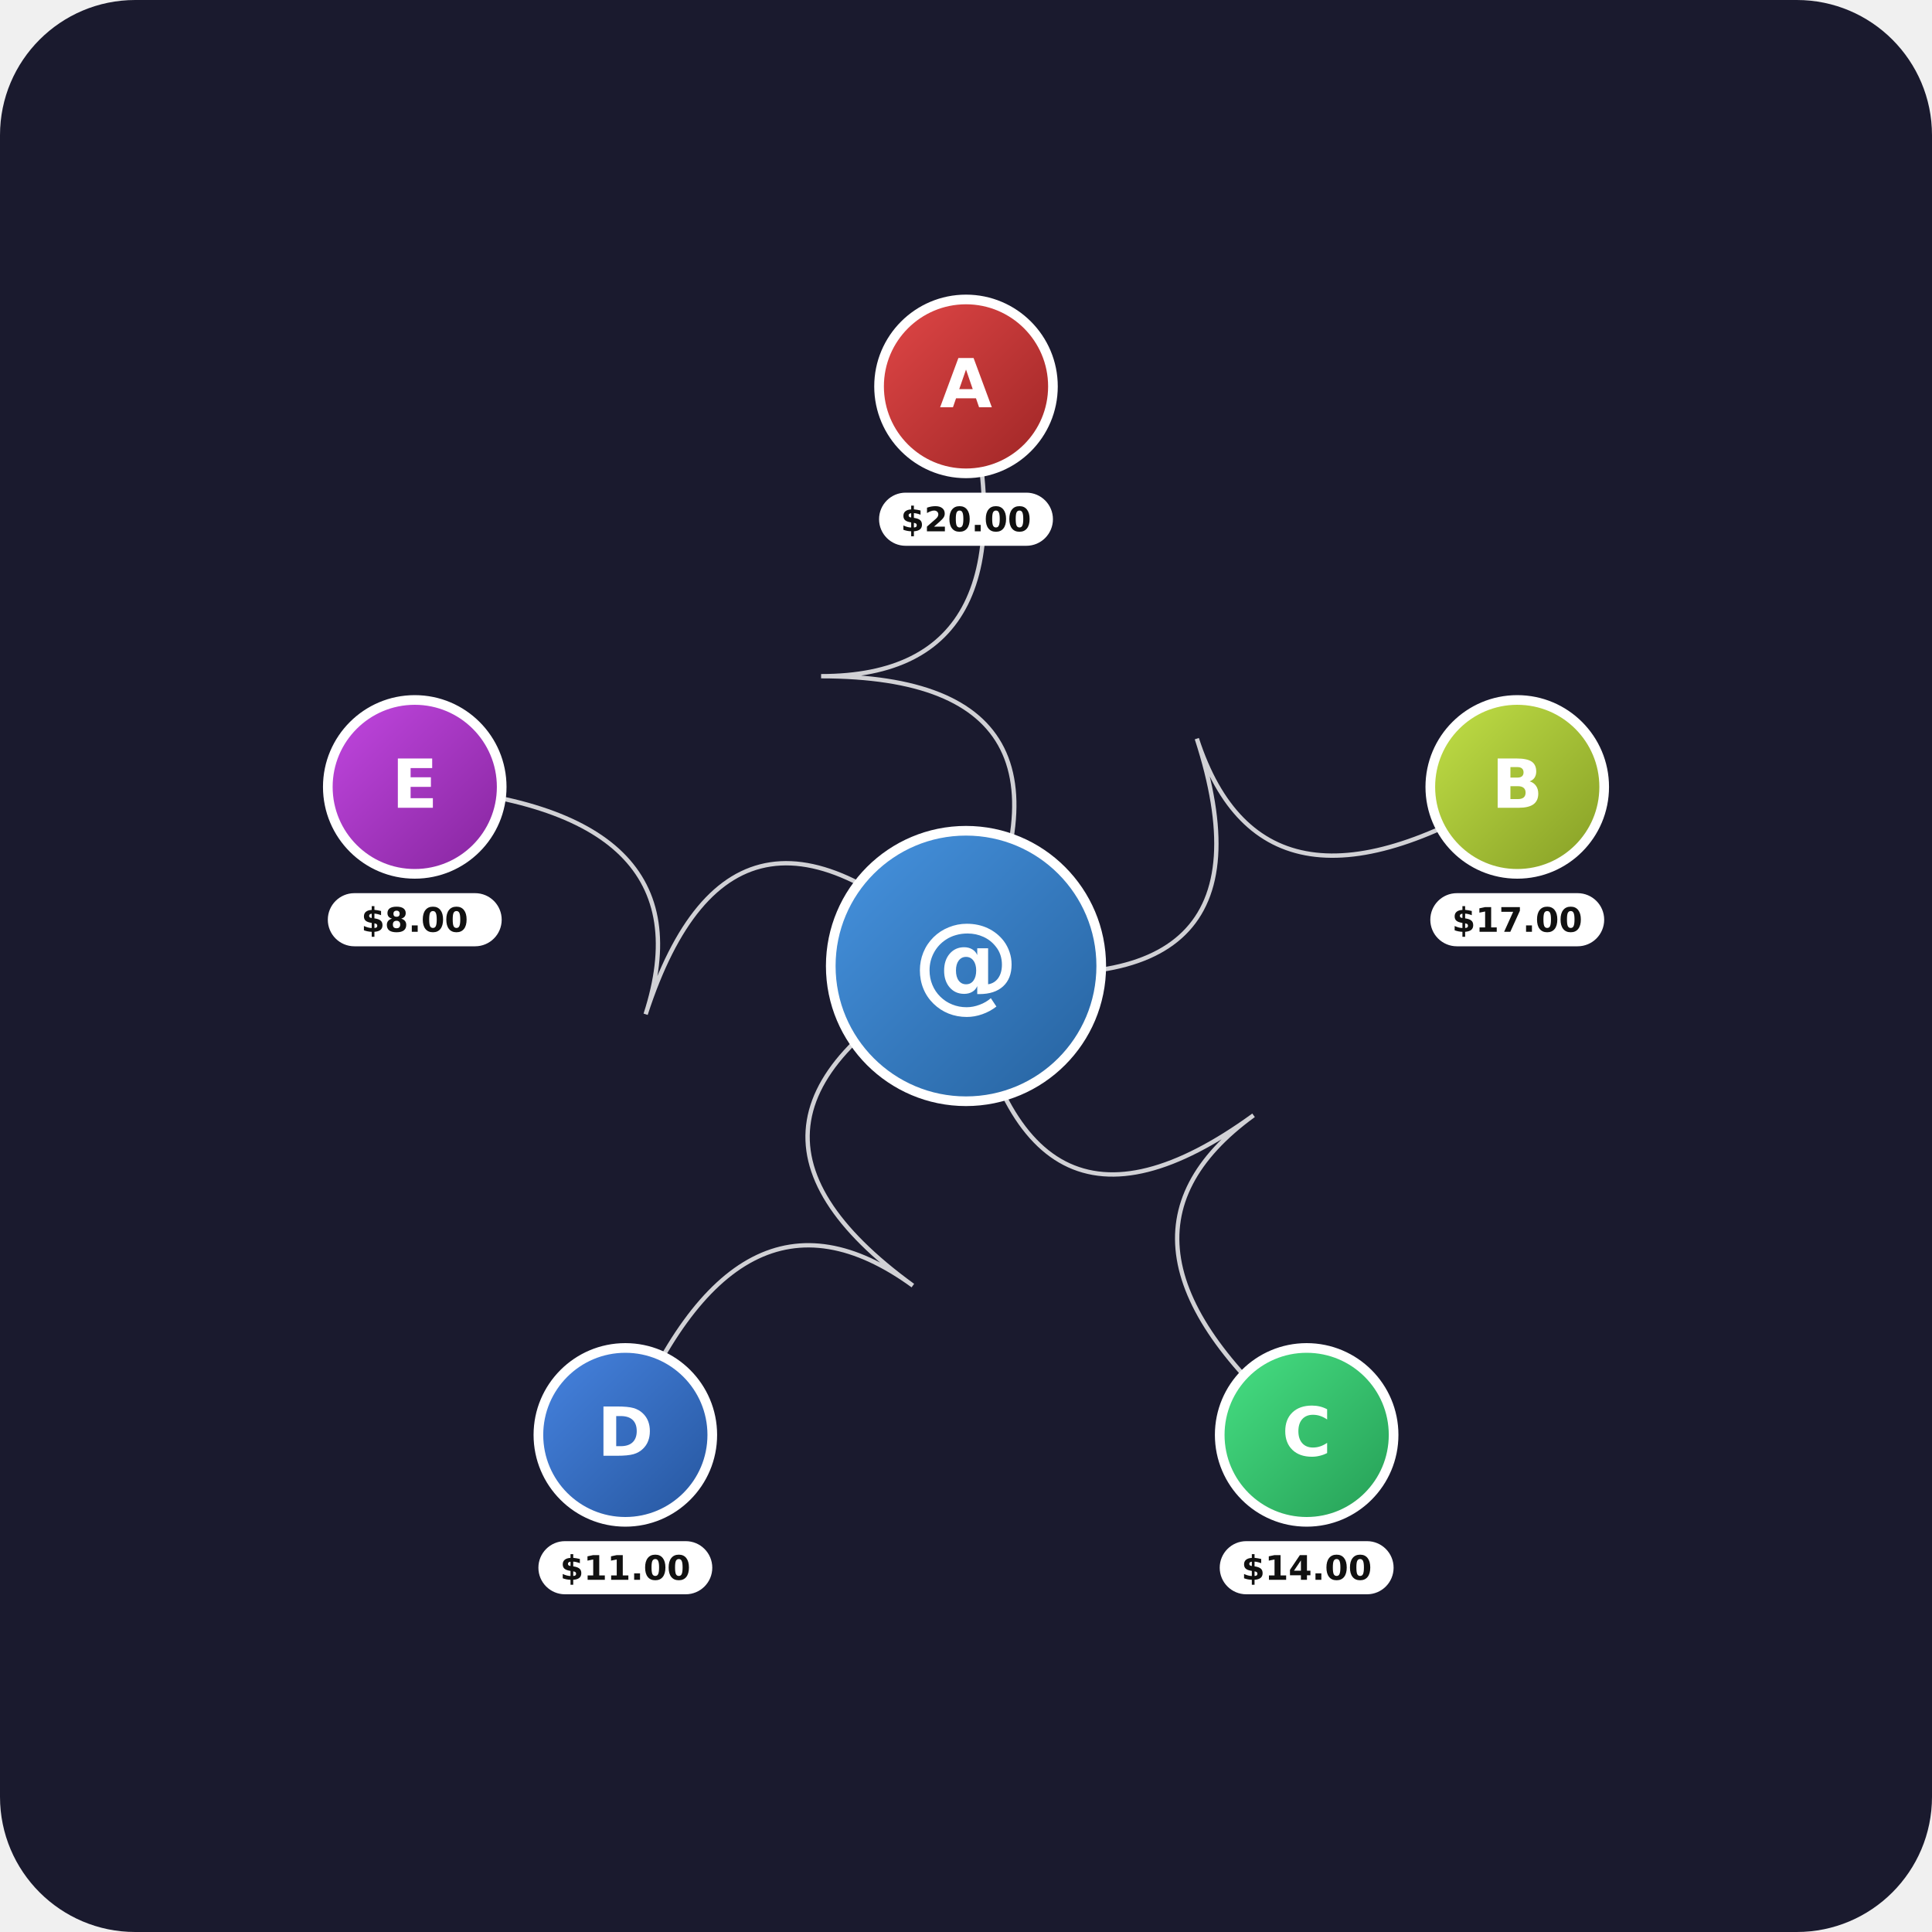
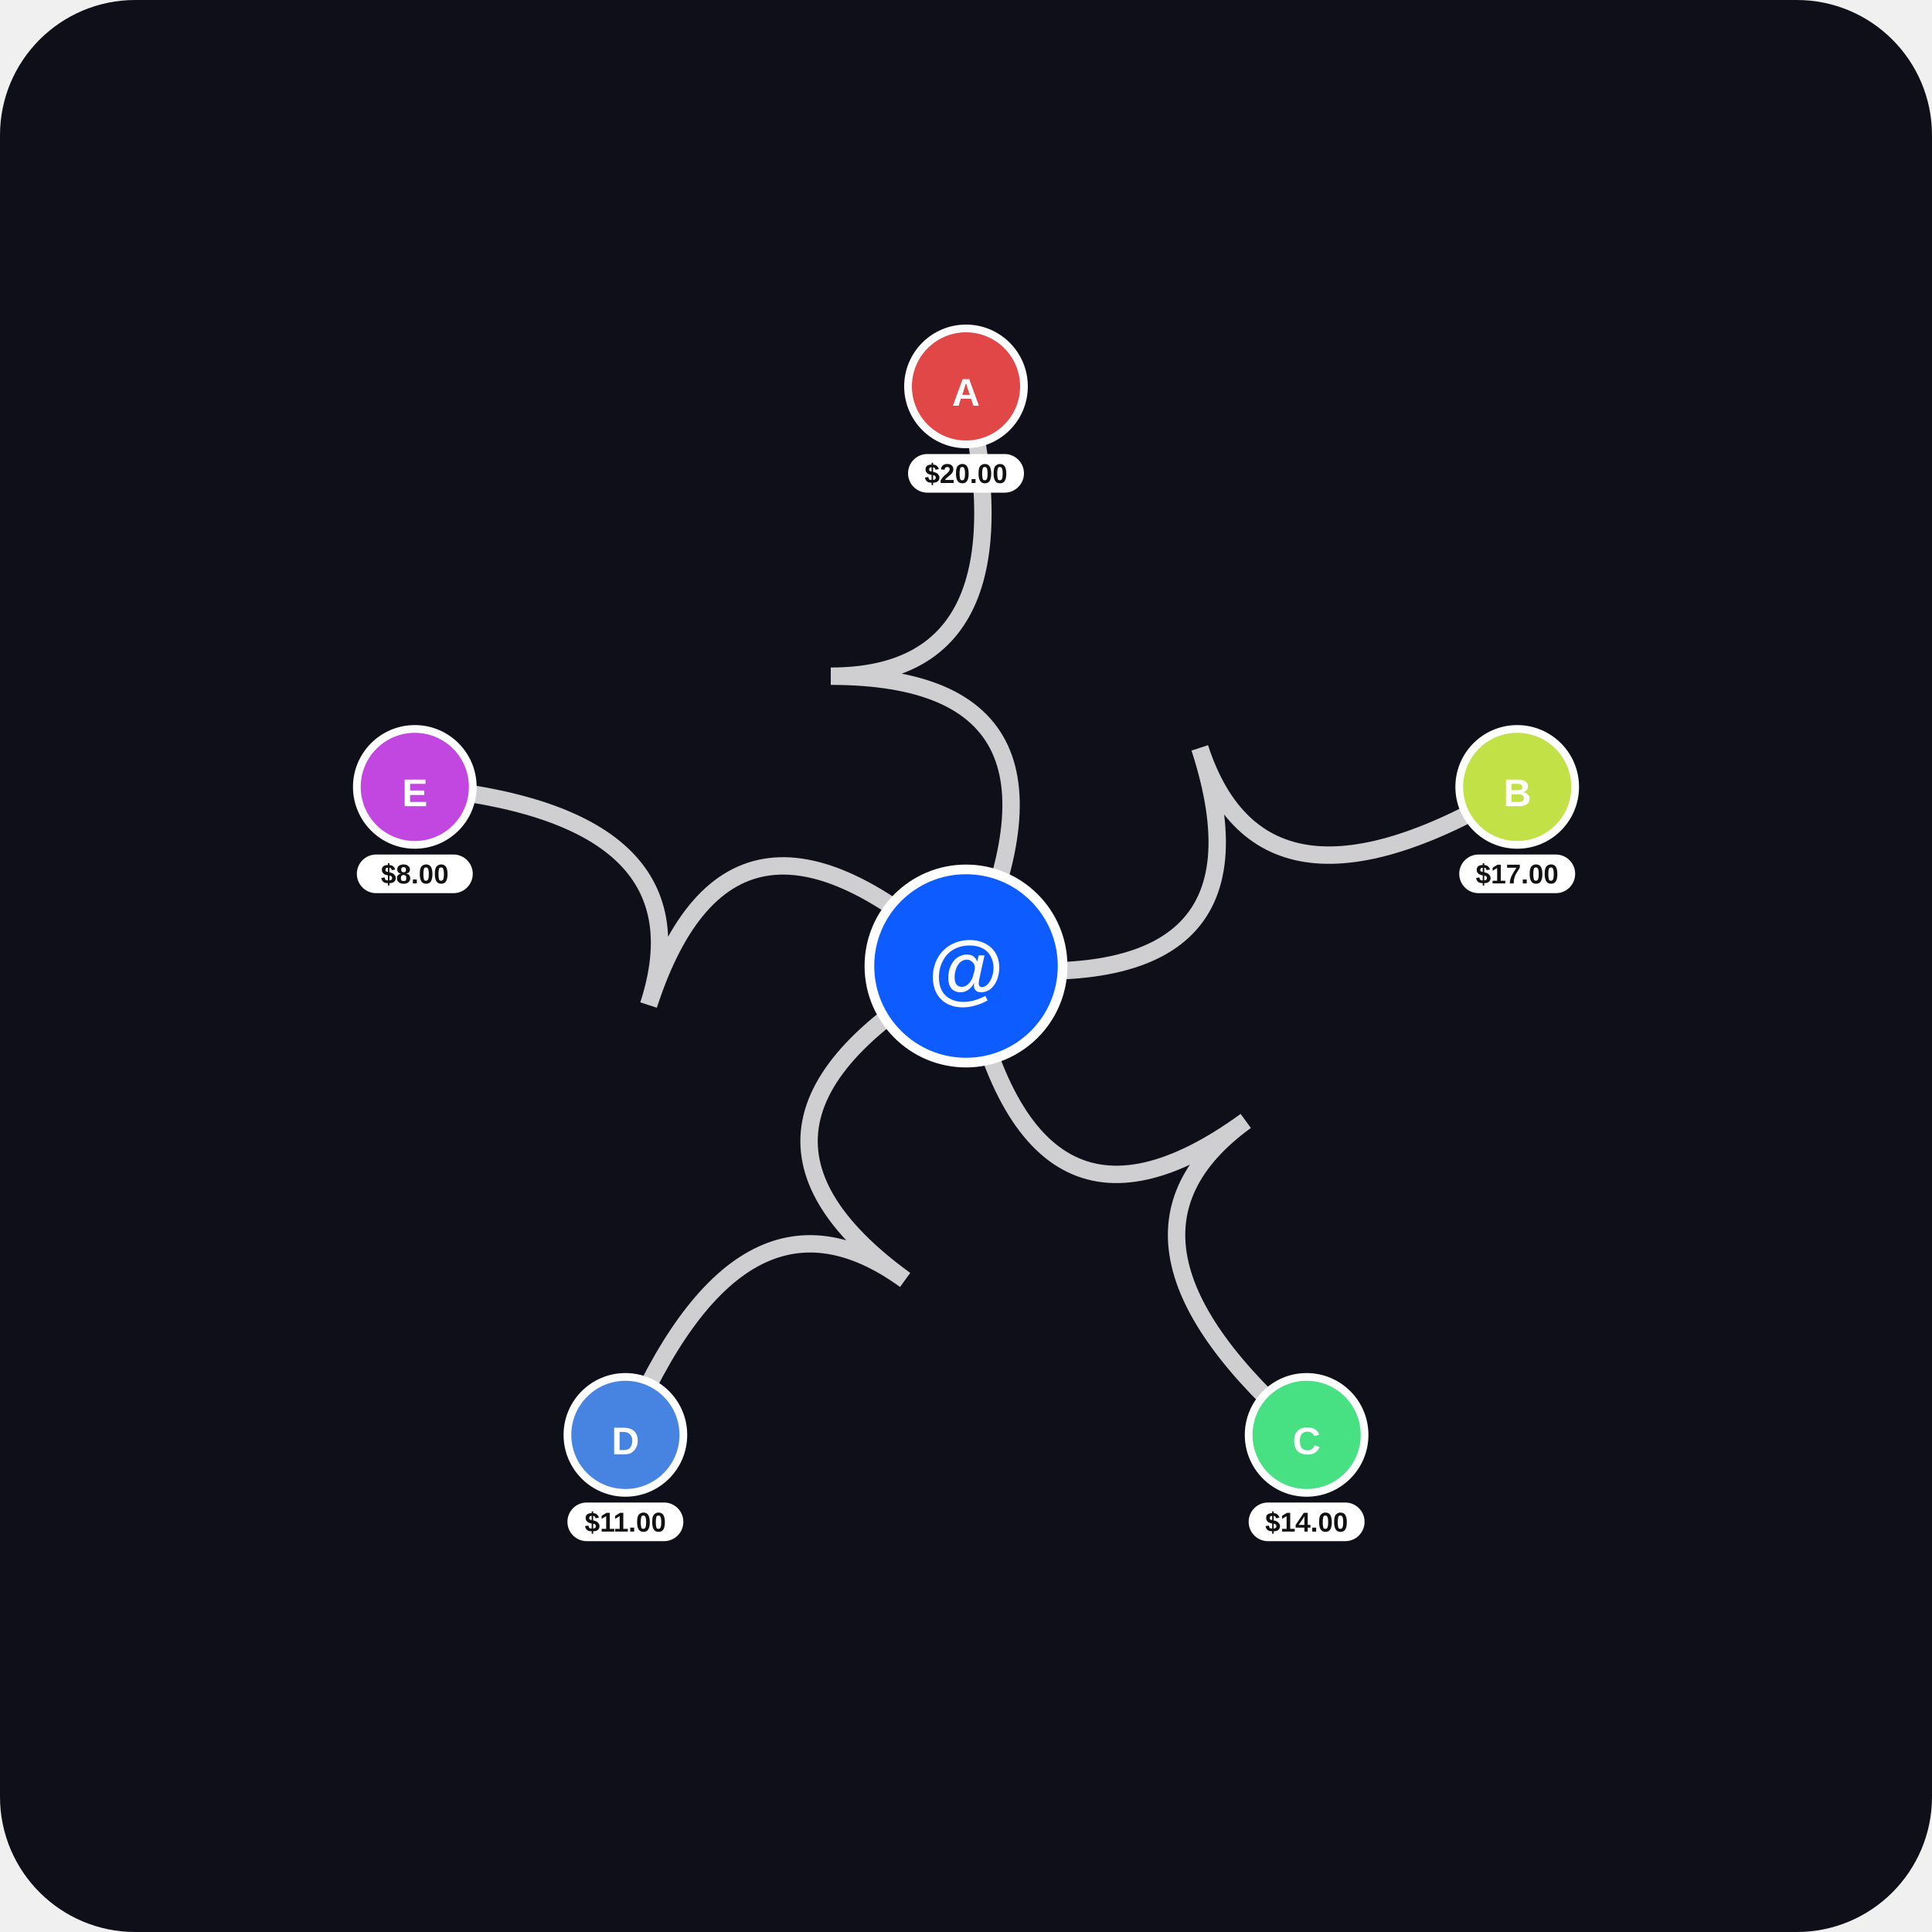
- <svg xmlns="http://www.w3.org/2000/svg" viewBox="0 0 400 400" width="400" height="400">
-   <defs>
-     <linearGradient id="grad-sheen" x1="0%" y1="0%" x2="100%" y2="0%">
-       <stop offset="0" stop-color="#888" />
-       <stop offset="0.5" stop-color="#fff" />
-       <stop offset="1" stop-color="#888" />
-     </linearGradient>
-     <linearGradient id="grad-copper" x1="0%" y1="0%" x2="100%" y2="0%">
-       <stop offset="0" stop-color="#7A3F1D" />
-       <stop offset="0.5" stop-color="#FFD8B5" />
-       <stop offset="1" stop-color="#7A3F1D" />
-     </linearGradient>
-     <linearGradient id="grad-gold-wire" x1="0%" y1="0%" x2="100%" y2="0%">
-       <stop offset="0" stop-color="#7A5800" />
-       <stop offset="0.5" stop-color="#FFF6B0" />
-       <stop offset="1" stop-color="#7A5800" />
-     </linearGradient>
-     <linearGradient id="grad-sunset" x1="0%" y1="0%" x2="100%" y2="0%">
-       <stop offset="0" stop-color="#FF6B35" />
-       <stop offset="1" stop-color="#FFD700" />
-     </linearGradient>
-     <linearGradient id="grad-ocean" x1="0%" y1="0%" x2="100%" y2="0%">
-       <stop offset="0" stop-color="#0077B6" />
-       <stop offset="1" stop-color="#90E0EF" />
-     </linearGradient>
-     <linearGradient id="grad-fire" x1="0%" y1="0%" x2="100%" y2="0%">
-       <stop offset="0" stop-color="#FF0000" />
-       <stop offset="1" stop-color="#FFD700" />
-     </linearGradient>
-     <linearGradient id="grad-forest" x1="0%" y1="0%" x2="100%" y2="0%">
-       <stop offset="0" stop-color="#0F5132" />
-       <stop offset="1" stop-color="#6EE7B7" />
-     </linearGradient>
-     <linearGradient id="grad-candy" x1="0%" y1="0%" x2="100%" y2="0%">
-       <stop offset="0" stop-color="#FF1493" />
-       <stop offset="1" stop-color="#7C3AED" />
-     </linearGradient>
-     <linearGradient id="grad-rainbow" x1="0%" y1="0%" x2="100%" y2="0%">
-       <stop offset="0" stop-color="#FF0000" />
-       <stop offset="0.33" stop-color="#FFFF00" />
-       <stop offset="0.66" stop-color="#00FF00" />
-       <stop offset="1" stop-color="#9D4EDD" />
-     </linearGradient>
-     <linearGradient id="grad-synthwave" x1="0%" y1="0%" x2="100%" y2="0%">
-       <stop offset="0" stop-color="#FF006E" />
-       <stop offset="0.5" stop-color="#8338EC" />
-       <stop offset="1" stop-color="#3A86FF" />
-     </linearGradient>
-     <linearGradient id="grad-aurora" x1="0%" y1="0%" x2="100%" y2="0%">
-       <stop offset="0" stop-color="#00F5D4" />
-       <stop offset="0.5" stop-color="#00BBF9" />
-       <stop offset="1" stop-color="#9B5DE5" />
-     </linearGradient>
-     <linearGradient id="grad-gold" x1="0%" y1="0%" x2="100%" y2="0%">
-       <stop offset="0" stop-color="#FFF6B0" />
-       <stop offset="0.5" stop-color="#E8C66B" />
-       <stop offset="1" stop-color="#B8860B" />
-     </linearGradient>
-     <linearGradient id="grad-cosmic" x1="0%" y1="0%" x2="100%" y2="0%">
-       <stop offset="0" stop-color="#10002B" />
-       <stop offset="0.5" stop-color="#9D4EDD" />
-       <stop offset="1" stop-color="#FF61DC" />
-     </linearGradient>
-     <filter id="glow-cyan" x="-50%" y="-50%" width="200%" height="200%">
-       <feGaussianBlur stdDeviation="2.5" result="b" />
-       <feMerge>
-         <feMergeNode in="b" />
-         <feMergeNode in="SourceGraphic" />
-       </feMerge>
-     </filter>
-     <filter id="glow-magenta" x="-50%" y="-50%" width="200%" height="200%">
-       <feGaussianBlur stdDeviation="2.5" result="b" />
-       <feMerge>
-         <feMergeNode in="b" />
-         <feMergeNode in="SourceGraphic" />
-       </feMerge>
-     </filter>
-     <filter id="glow-green" x="-50%" y="-50%" width="200%" height="200%">
-       <feGaussianBlur stdDeviation="2.5" result="b" />
-       <feMerge>
-         <feMergeNode in="b" />
-         <feMergeNode in="SourceGraphic" />
-       </feMerge>
-     </filter>
-     <filter id="glow-gold" x="-50%" y="-50%" width="200%" height="200%">
-       <feGaussianBlur stdDeviation="2.5" result="b" />
-       <feMerge>
-         <feMergeNode in="b" />
-         <feMergeNode in="SourceGraphic" />
-       </feMerge>
-     </filter>
-     <filter id="glow-purple" x="-50%" y="-50%" width="200%" height="200%">
-       <feGaussianBlur stdDeviation="2.5" result="b" />
-       <feMerge>
-         <feMergeNode in="b" />
-         <feMergeNode in="SourceGraphic" />
-       </feMerge>
-     </filter>
-     <filter id="glow-orange" x="-50%" y="-50%" width="200%" height="200%">
-       <feGaussianBlur stdDeviation="2.5" result="b" />
-       <feMerge>
-         <feMergeNode in="b" />
-         <feMergeNode in="SourceGraphic" />
-       </feMerge>
-     </filter>
-     <filter id="glow-red" x="-50%" y="-50%" width="200%" height="200%">
-       <feGaussianBlur stdDeviation="2.5" result="b" />
-       <feMerge>
-         <feMergeNode in="b" />
-         <feMergeNode in="SourceGraphic" />
-       </feMerge>
-     </filter>
-     <filter id="glow-blue" x="-50%" y="-50%" width="200%" height="200%">
-       <feGaussianBlur stdDeviation="2.5" result="b" />
-       <feMerge>
-         <feMergeNode in="b" />
-         <feMergeNode in="SourceGraphic" />
-       </feMerge>
-     </filter>
-     <filter id="glow-pink" x="-50%" y="-50%" width="200%" height="200%">
-       <feGaussianBlur stdDeviation="2.5" result="b" />
-       <feMerge>
-         <feMergeNode in="b" />
-         <feMergeNode in="SourceGraphic" />
-       </feMerge>
-     </filter>
-     <filter id="glow-lime" x="-50%" y="-50%" width="200%" height="200%">
-       <feGaussianBlur stdDeviation="2.5" result="b" />
-       <feMerge>
-         <feMergeNode in="b" />
-         <feMergeNode in="SourceGraphic" />
-       </feMerge>
-     </filter>
-     <filter id="glow-soft" x="-50%" y="-50%" width="200%" height="200%">
-       <feGaussianBlur stdDeviation="4" result="b" />
-       <feMerge>
-         <feMergeNode in="b" />
-         <feMergeNode in="SourceGraphic" />
-       </feMerge>
-     </filter>
-     <filter id="glow-inner" x="-50%" y="-50%" width="200%" height="200%">
-       <feGaussianBlur stdDeviation="1.5" result="b" />
-       <feMerge>
-         <feMergeNode in="b" />
-         <feMergeNode in="SourceGraphic" />
-       </feMerge>
-     </filter>
-   </defs>
-   <rect x="0" y="0" width="400" height="400" rx="28" fill="#1A1A2E" />
-   <path d="M 200 200 Q 230.00 140.00 170.00 140.00 Q 215.00 140.00 200.00 80.00" fill="none" stroke="#ffffff" stroke-width="0.9" stroke-opacity="0.8" />
-   <path d="M 200 200 Q 266.33 209.99 247.79 152.93 Q 261.70 195.72 314.13 162.92" fill="none" stroke="#ffffff" stroke-width="0.9" stroke-opacity="0.8" />
-   <path d="M 200 200 Q 211.00 266.17 259.54 230.91 Q 223.13 257.36 270.53 297.08" fill="none" stroke="#ffffff" stroke-width="0.9" stroke-opacity="0.8" />
-   <path d="M 200 200 Q 140.46 230.91 189.00 266.17 Q 152.60 239.72 129.47 297.08" fill="none" stroke="#ffffff" stroke-width="0.9" stroke-opacity="0.8" />
-   <path d="M 200 200 Q 152.21 152.93 133.67 209.99 Q 147.57 167.19 85.87 162.92" fill="none" stroke="#ffffff" stroke-width="0.9" stroke-opacity="0.8" />
-   <g transform="translate(200.00 200.00)">
-     <defs>
-       <linearGradient id="ctile999" x1="0" y1="0" x2="1" y2="1">
-         <stop offset="0" stop-color="hsl(210,72%,58%)" />
-         <stop offset="1" stop-color="hsl(210,62%,38%)" />
-       </linearGradient>
-     </defs>
-     <circle r="28.0" fill="url(#ctile999)" stroke="#fff" stroke-width="2" />
-     <text x="0" y="6.72" text-anchor="middle" font-family="DejaVu Sans, Arial, sans-serif" font-size="22" font-weight="700" fill="#fff">@</text>
-   </g>
-   <g transform="translate(200.00 80.00)">
-     <defs>
-       <linearGradient id="ctile0" x1="0" y1="0" x2="1" y2="1">
-         <stop offset="0" stop-color="hsl(0,72%,58%)" />
-         <stop offset="1" stop-color="hsl(0,62%,38%)" />
-       </linearGradient>
-     </defs>
-     <circle r="18.0" fill="url(#ctile0)" stroke="#fff" stroke-width="2" />
-     <text x="0" y="4.32" text-anchor="middle" font-family="DejaVu Sans, Arial, sans-serif" font-size="14" font-weight="700" fill="#fff">A</text>
-   </g>
-   <g transform="translate(200.00 102.00)">
-     <rect x="-18" y="0" width="36" height="11" rx="5.5" fill="#fff" />
-     <text x="0" y="8" text-anchor="middle" font-family="DejaVu Sans, Arial, sans-serif" font-size="7" font-weight="700" fill="#111">$20.00</text>
-   </g>
-   <g transform="translate(314.13 162.92)">
-     <defs>
-       <linearGradient id="ctile1" x1="0" y1="0" x2="1" y2="1">
-         <stop offset="0" stop-color="hsl(72,72%,58%)" />
-         <stop offset="1" stop-color="hsl(72,62%,38%)" />
-       </linearGradient>
-     </defs>
-     <circle r="18.0" fill="url(#ctile1)" stroke="#fff" stroke-width="2" />
-     <text x="0" y="4.32" text-anchor="middle" font-family="DejaVu Sans, Arial, sans-serif" font-size="14" font-weight="700" fill="#fff">B</text>
-   </g>
-   <g transform="translate(314.13 184.92)">
-     <rect x="-18" y="0" width="36" height="11" rx="5.5" fill="#fff" />
-     <text x="0" y="8" text-anchor="middle" font-family="DejaVu Sans, Arial, sans-serif" font-size="7" font-weight="700" fill="#111">$17.00</text>
-   </g>
-   <g transform="translate(270.53 297.08)">
-     <defs>
-       <linearGradient id="ctile2" x1="0" y1="0" x2="1" y2="1">
-         <stop offset="0" stop-color="hsl(144,72%,58%)" />
-         <stop offset="1" stop-color="hsl(144,62%,38%)" />
-       </linearGradient>
-     </defs>
-     <circle r="18.0" fill="url(#ctile2)" stroke="#fff" stroke-width="2" />
-     <text x="0" y="4.32" text-anchor="middle" font-family="DejaVu Sans, Arial, sans-serif" font-size="14" font-weight="700" fill="#fff">C</text>
-   </g>
-   <g transform="translate(270.53 319.08)">
-     <rect x="-18" y="0" width="36" height="11" rx="5.5" fill="#fff" />
-     <text x="0" y="8" text-anchor="middle" font-family="DejaVu Sans, Arial, sans-serif" font-size="7" font-weight="700" fill="#111">$14.00</text>
-   </g>
-   <g transform="translate(129.47 297.08)">
-     <defs>
-       <linearGradient id="ctile3" x1="0" y1="0" x2="1" y2="1">
-         <stop offset="0" stop-color="hsl(216,72%,58%)" />
-         <stop offset="1" stop-color="hsl(216,62%,38%)" />
-       </linearGradient>
-     </defs>
-     <circle r="18.0" fill="url(#ctile3)" stroke="#fff" stroke-width="2" />
-     <text x="0" y="4.32" text-anchor="middle" font-family="DejaVu Sans, Arial, sans-serif" font-size="14" font-weight="700" fill="#fff">D</text>
-   </g>
-   <g transform="translate(129.47 319.08)">
-     <rect x="-18" y="0" width="36" height="11" rx="5.5" fill="#fff" />
-     <text x="0" y="8" text-anchor="middle" font-family="DejaVu Sans, Arial, sans-serif" font-size="7" font-weight="700" fill="#111">$11.00</text>
-   </g>
-   <g transform="translate(85.87 162.92)">
-     <defs>
-       <linearGradient id="ctile4" x1="0" y1="0" x2="1" y2="1">
-         <stop offset="0" stop-color="hsl(288,72%,58%)" />
-         <stop offset="1" stop-color="hsl(288,62%,38%)" />
-       </linearGradient>
-     </defs>
-     <circle r="18.0" fill="url(#ctile4)" stroke="#fff" stroke-width="2" />
-     <text x="0" y="4.32" text-anchor="middle" font-family="DejaVu Sans, Arial, sans-serif" font-size="14" font-weight="700" fill="#fff">E</text>
-   </g>
-   <g transform="translate(85.87 184.92)">
-     <rect x="-18" y="0" width="36" height="11" rx="5.5" fill="#fff" />
-     <text x="0" y="8" text-anchor="middle" font-family="DejaVu Sans, Arial, sans-serif" font-size="7" font-weight="700" fill="#111">$8.00</text>
-   </g>
+ <svg xmlns="http://www.w3.org/2000/svg" viewBox="0 0 100 100" width="100" height="100">
+   <rect x="0" y="0" width="100" height="100" rx="7" fill="#0F0F1A" />
+   <path d="M 50 50 Q 57.00 35.00 43.00 35.00 Q 53.50 35.00 50.00 20.00" fill="none" stroke="#ffffff" stroke-width="0.9" stroke-opacity="0.8" />
+   <path d="M 50 50 Q 66.43 52.02 62.10 38.71 Q 65.35 48.69 78.53 40.73" fill="none" stroke="#ffffff" stroke-width="0.9" stroke-opacity="0.8" />
+   <path d="M 50 50 Q 53.15 66.25 64.48 58.02 Q 55.99 64.19 67.63 74.27" fill="none" stroke="#ffffff" stroke-width="0.9" stroke-opacity="0.8" />
+   <path d="M 50 50 Q 35.52 58.02 46.85 66.25 Q 38.35 60.08 32.37 74.27" fill="none" stroke="#ffffff" stroke-width="0.9" stroke-opacity="0.8" />
+   <path d="M 50 50 Q 37.90 38.71 33.57 52.02 Q 36.82 42.04 21.47 40.73" fill="none" stroke="#ffffff" stroke-width="0.9" stroke-opacity="0.8" />
+   <circle cx="50" cy="50" r="5" fill="#0D5CFF" stroke="#fff" stroke-width="0.5" />
+   <text x="50" y="51.5" text-anchor="middle" font-family="Arial, sans-serif" font-size="4" font-weight="700" fill="#fff">@</text>
+   <circle cx="50.00" cy="20.00" r="3" fill="hsl(0,72%,58%)" stroke="#fff" stroke-width="0.4" />
+   <text x="50.00" y="21.00" text-anchor="middle" font-family="Arial, sans-serif" font-size="2" font-weight="700" fill="#fff">A</text>
+   <rect x="47.00" y="23.50" width="6" height="2" rx="1" fill="#fff" />
+   <text x="50.00" y="25.00" text-anchor="middle" font-family="Arial, sans-serif" font-size="1.4" font-weight="700" fill="#111">$20.00</text>
+   <circle cx="78.53" cy="40.73" r="3" fill="hsl(72,72%,58%)" stroke="#fff" stroke-width="0.4" />
+   <text x="78.53" y="41.73" text-anchor="middle" font-family="Arial, sans-serif" font-size="2" font-weight="700" fill="#fff">B</text>
+   <rect x="75.53" y="44.23" width="6" height="2" rx="1" fill="#fff" />
+   <text x="78.53" y="45.73" text-anchor="middle" font-family="Arial, sans-serif" font-size="1.4" font-weight="700" fill="#111">$17.00</text>
+   <circle cx="67.63" cy="74.27" r="3" fill="hsl(144,72%,58%)" stroke="#fff" stroke-width="0.4" />
+   <text x="67.63" y="75.27" text-anchor="middle" font-family="Arial, sans-serif" font-size="2" font-weight="700" fill="#fff">C</text>
+   <rect x="64.63" y="77.77" width="6" height="2" rx="1" fill="#fff" />
+   <text x="67.63" y="79.27" text-anchor="middle" font-family="Arial, sans-serif" font-size="1.4" font-weight="700" fill="#111">$14.00</text>
+   <circle cx="32.37" cy="74.27" r="3" fill="hsl(216,72%,58%)" stroke="#fff" stroke-width="0.4" />
+   <text x="32.37" y="75.27" text-anchor="middle" font-family="Arial, sans-serif" font-size="2" font-weight="700" fill="#fff">D</text>
+   <rect x="29.37" y="77.77" width="6" height="2" rx="1" fill="#fff" />
+   <text x="32.37" y="79.27" text-anchor="middle" font-family="Arial, sans-serif" font-size="1.4" font-weight="700" fill="#111">$11.00</text>
+   <circle cx="21.47" cy="40.73" r="3" fill="hsl(288,72%,58%)" stroke="#fff" stroke-width="0.4" />
+   <text x="21.47" y="41.73" text-anchor="middle" font-family="Arial, sans-serif" font-size="2" font-weight="700" fill="#fff">E</text>
+   <rect x="18.47" y="44.23" width="6" height="2" rx="1" fill="#fff" />
+   <text x="21.47" y="45.73" text-anchor="middle" font-family="Arial, sans-serif" font-size="1.4" font-weight="700" fill="#111">$8.00</text>
</svg>
